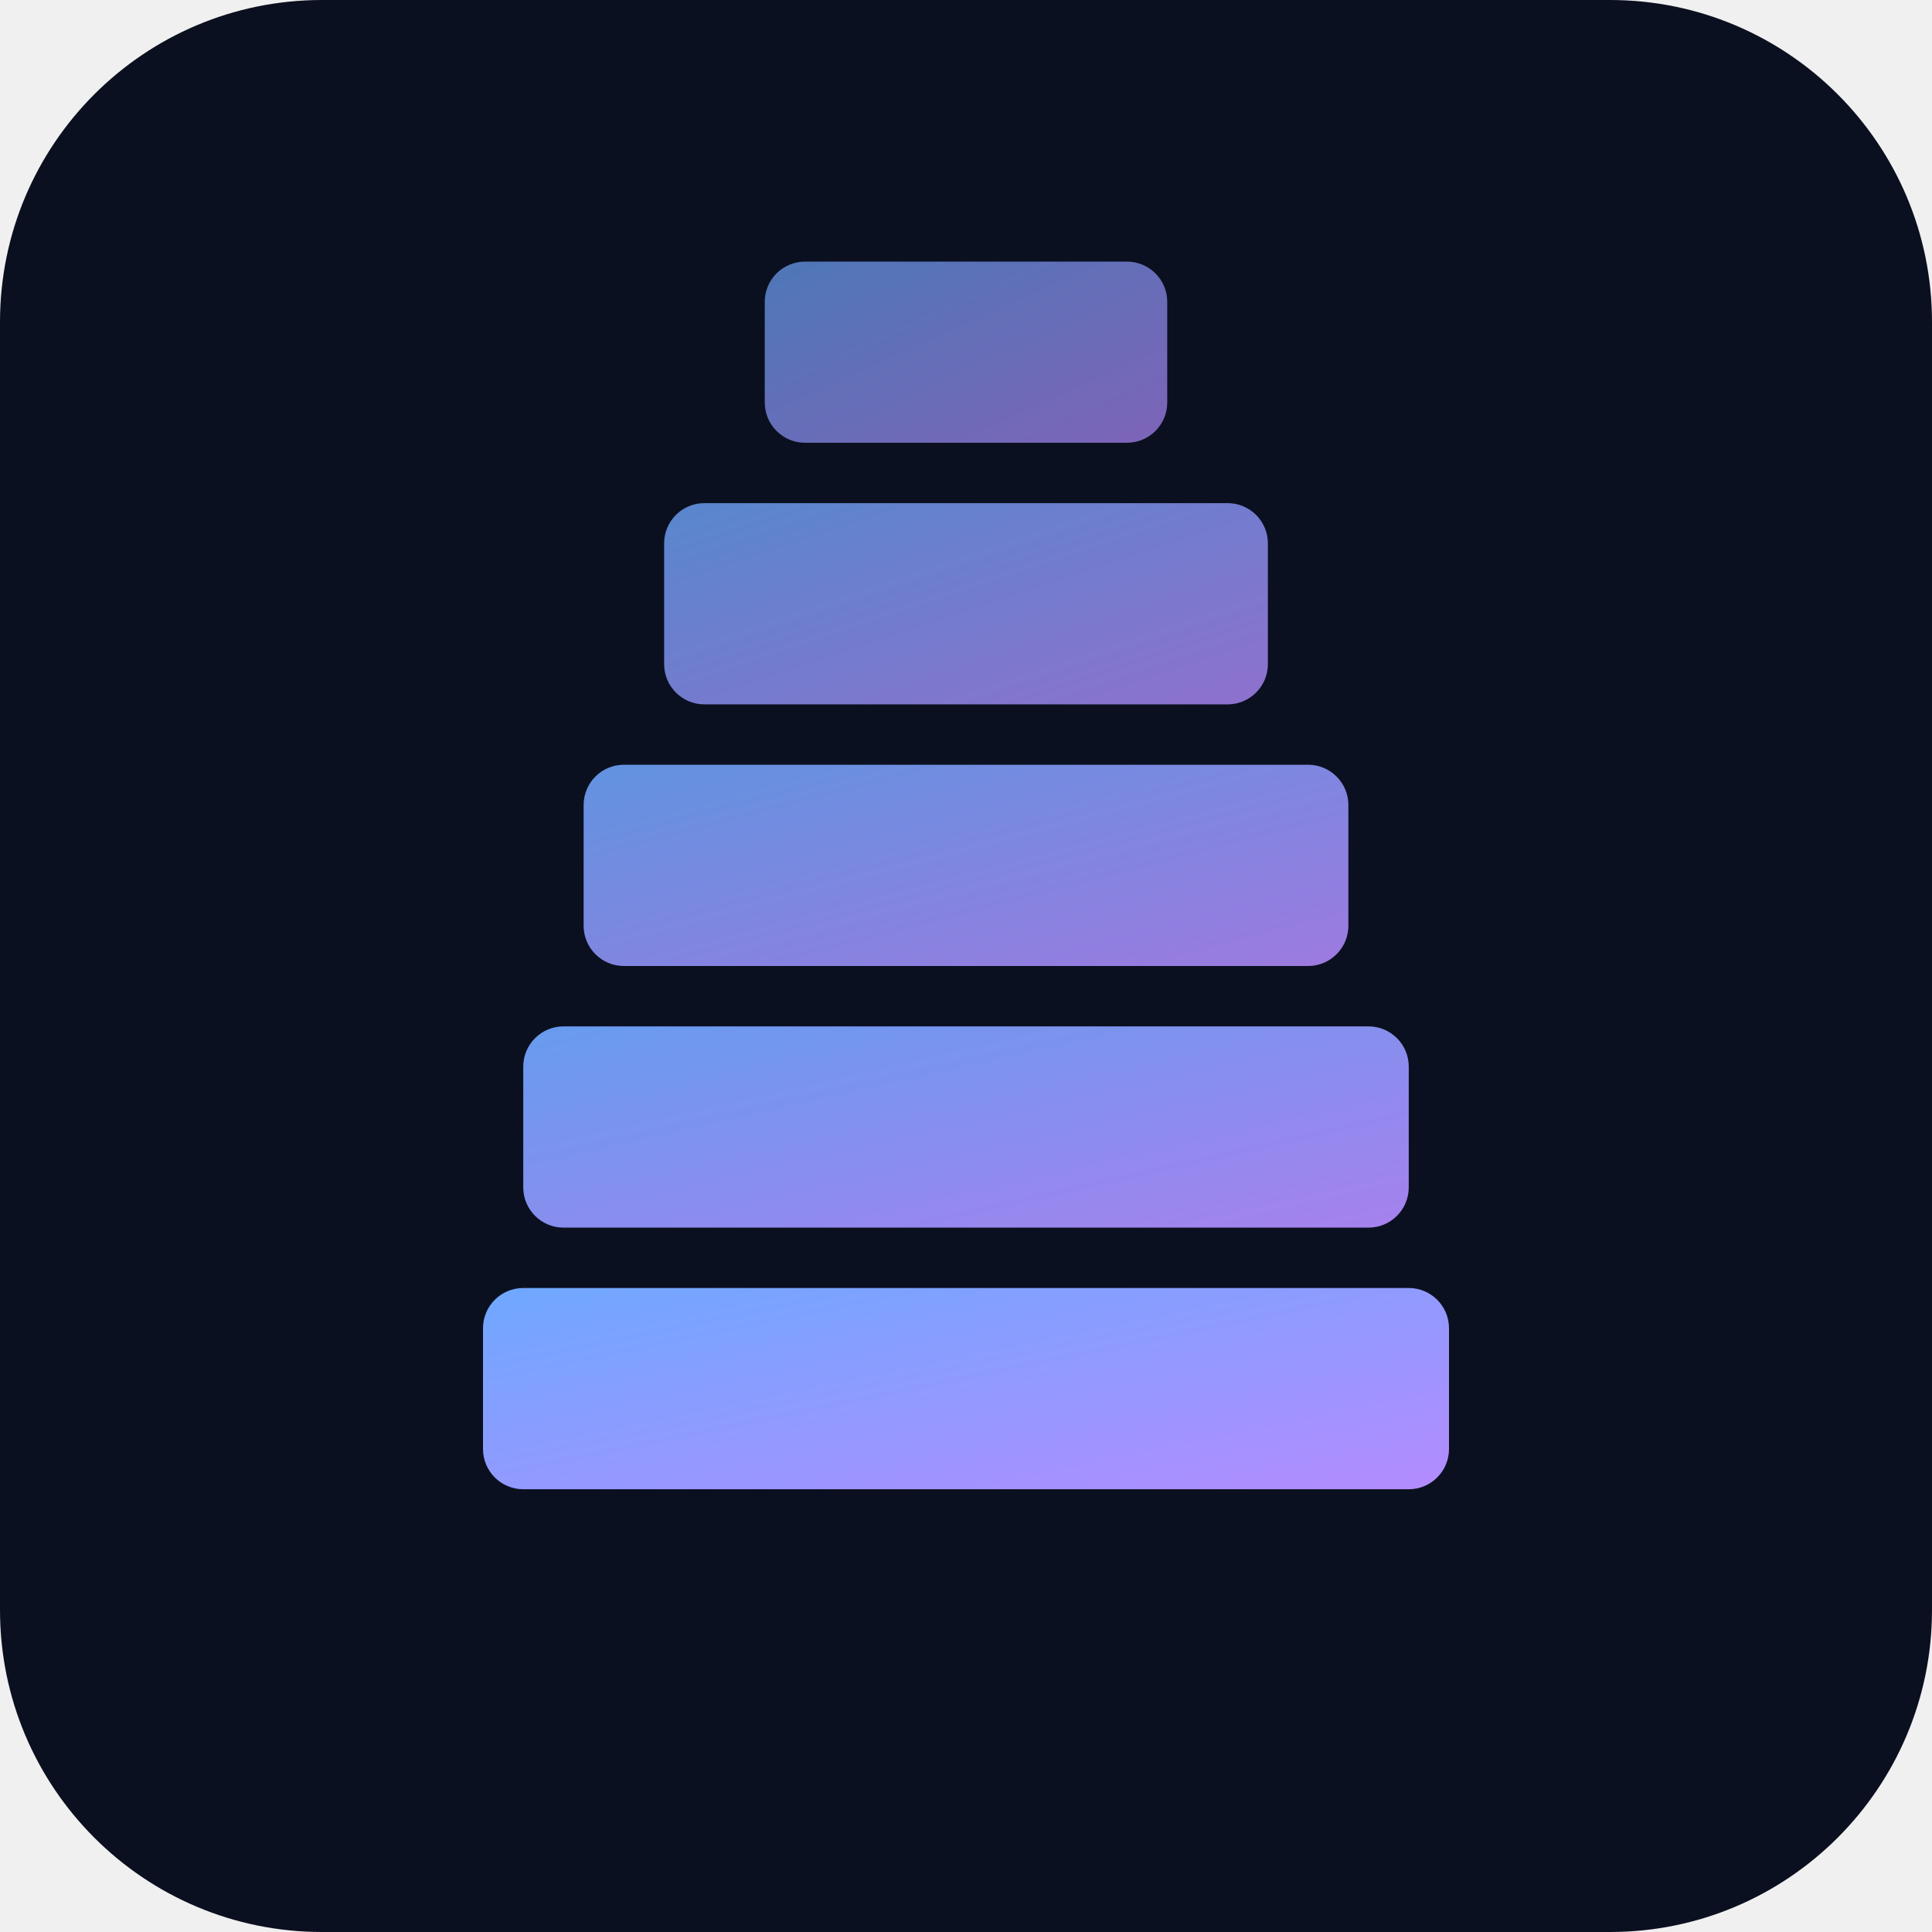
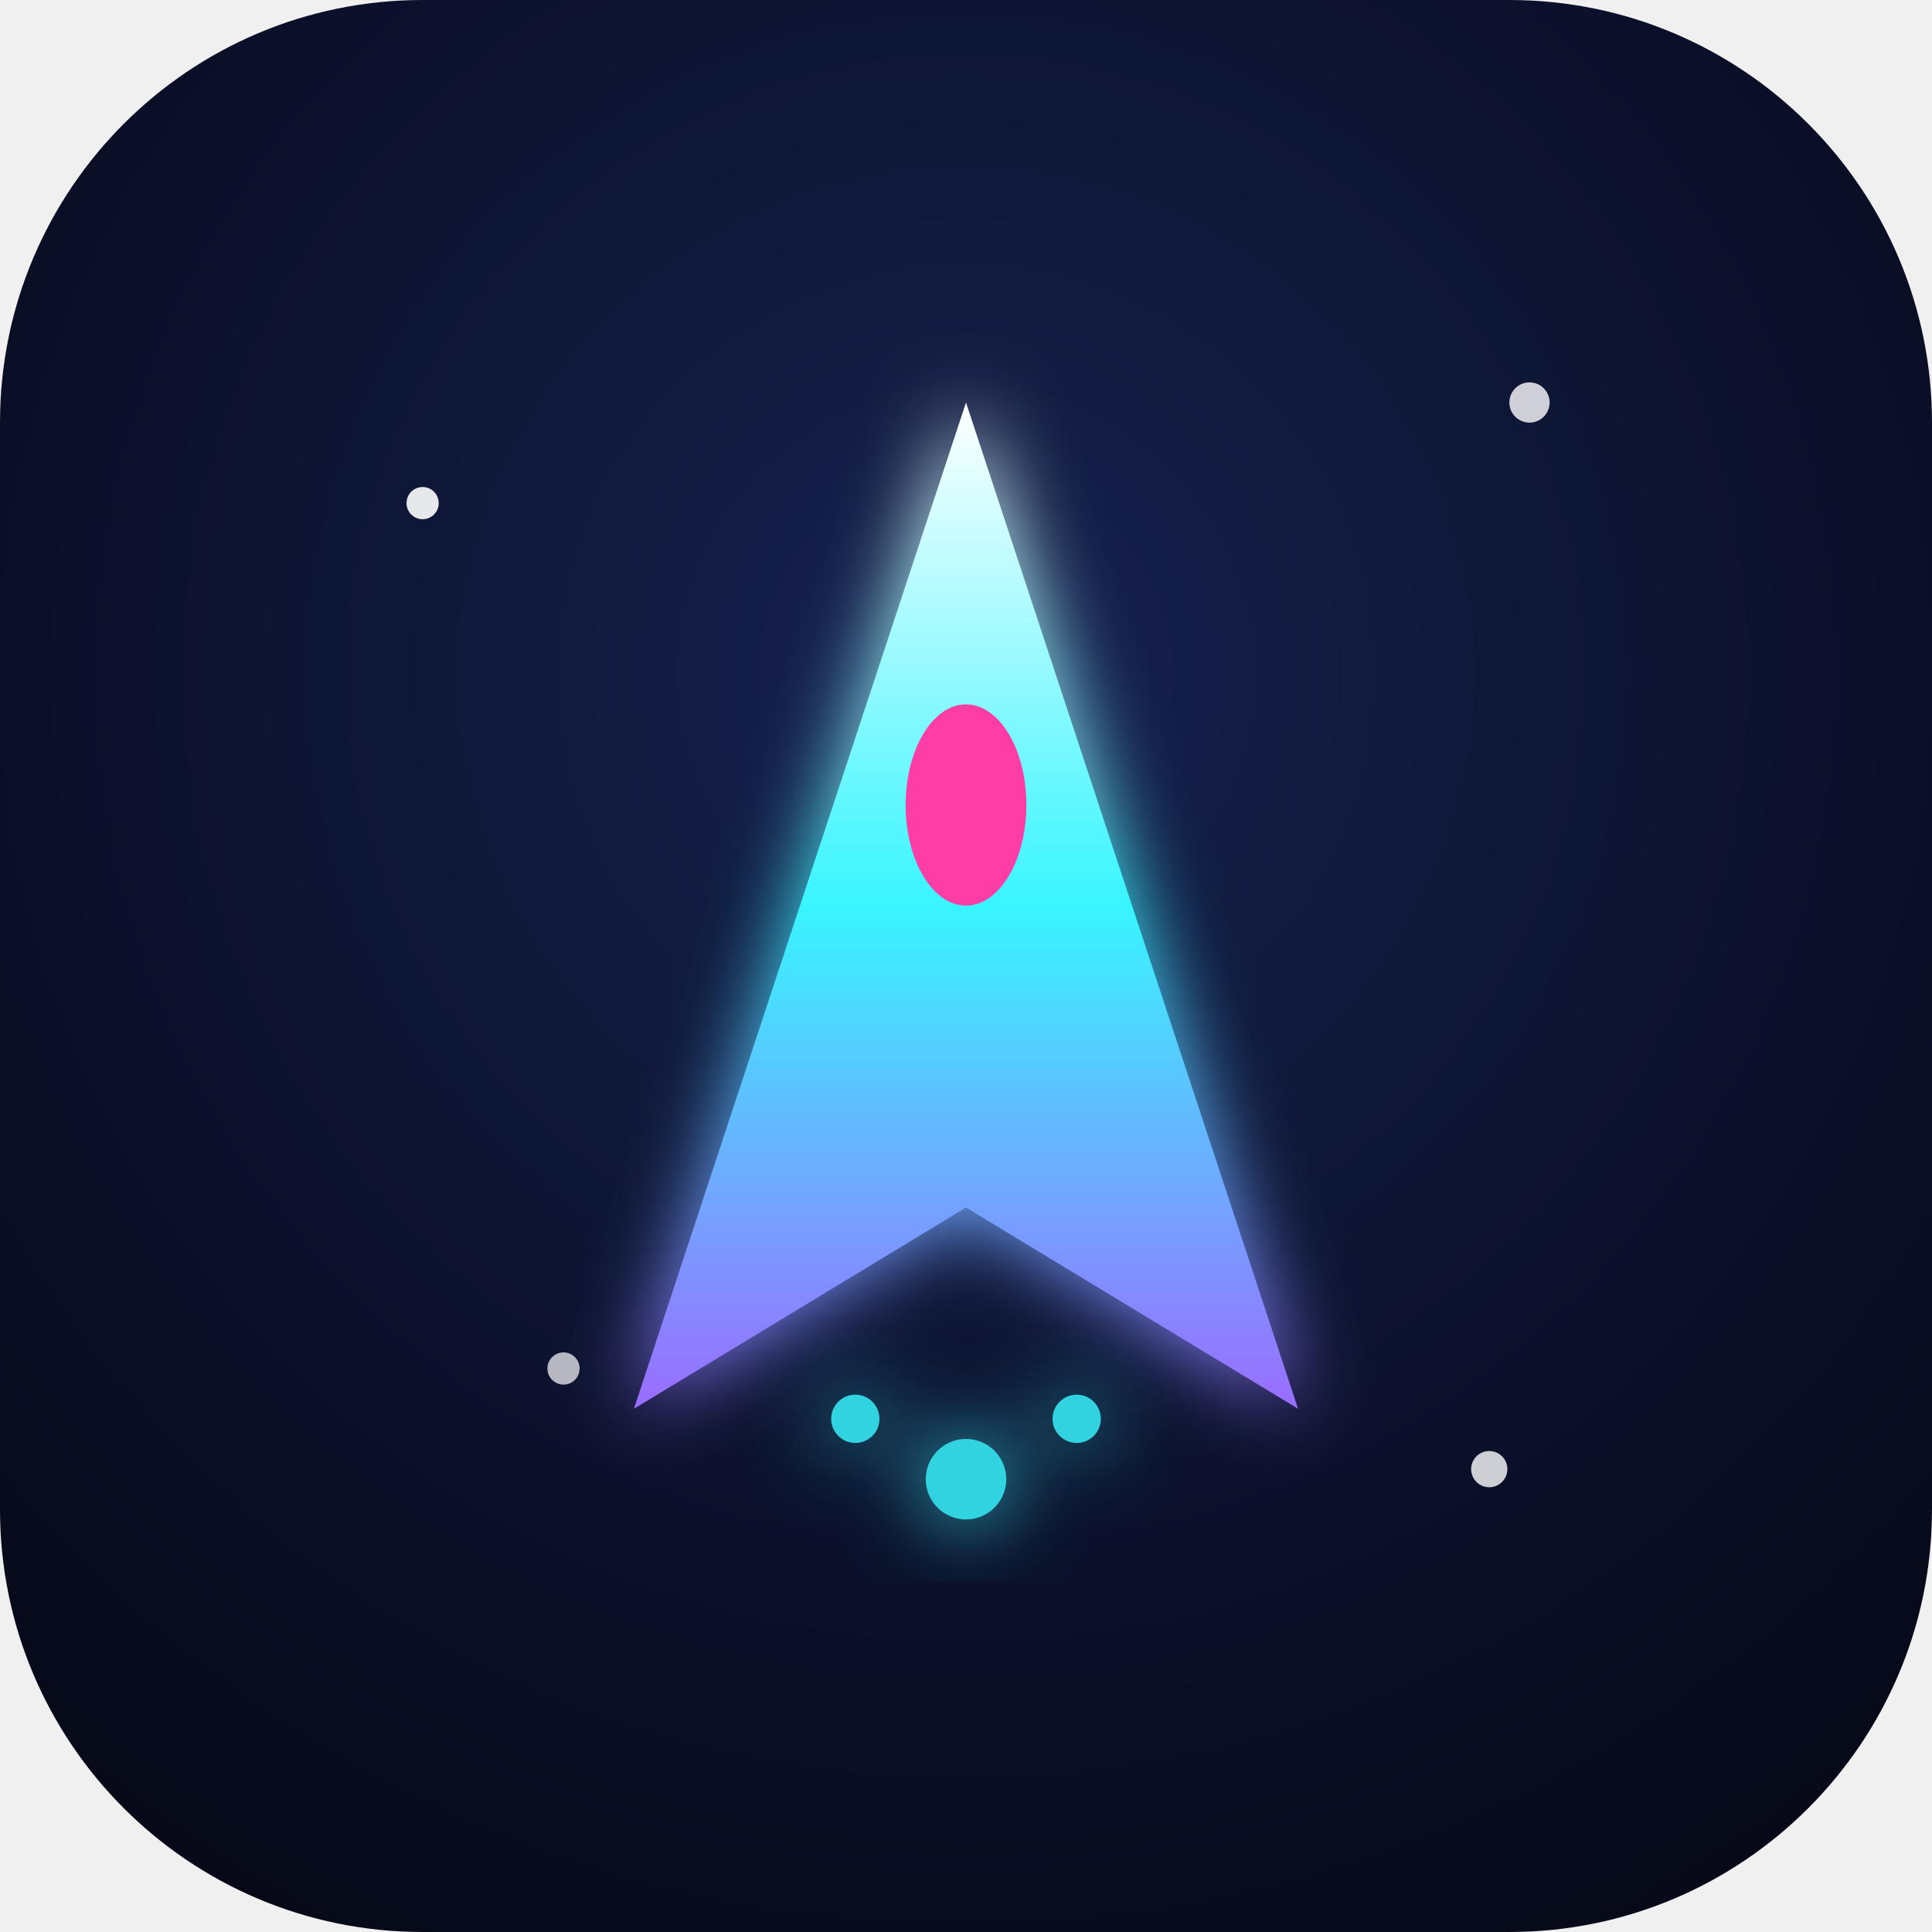
<svg xmlns="http://www.w3.org/2000/svg" viewBox="0 0 192 192" width="192" height="192">
  <defs>
-     <linearGradient id="g" x1="0" y1="0" x2="1" y2="1">
-       <stop offset="0" stop-color="#6ea8ff" />
-       <stop offset="1" stop-color="#b48bff" />
+     <radialGradient id="bg" cx="0.5" cy="0.35" r="0.85">
+       <stop offset="0" stop-color="#16224f" />
+       <stop offset="0.6" stop-color="#0a0f27" />
+       <stop offset="1" stop-color="#05060f" />
+     </radialGradient>
+     <linearGradient id="hull" x1="0.5" y1="0" x2="0.5" y2="1">
+       <stop offset="0" stop-color="#ffffff" />
+       <stop offset="0.5" stop-color="#38f5ff" />
+       <stop offset="1" stop-color="#9b6bff" />
    </linearGradient>
+     <filter id="glow" x="-50%" y="-50%" width="200%" height="200%">
+       <feGaussianBlur stdDeviation="4" result="b" />
+       <feMerge>
+         <feMergeNode in="b" />
+         <feMergeNode in="SourceGraphic" />
+       </feMerge>
+     </filter>
  </defs>
-   <rect width="192" height="192" rx="32" fill="#0b1020" />
-   <g fill="url(#g)">
-     <rect x="48" y="128" width="96" height="20" rx="4" />
-     <rect x="52" y="102" width="88" height="20" rx="4" opacity="0.92" />
-     <rect x="58" y="76" width="76" height="20" rx="4" opacity="0.86" />
-     <rect x="66" y="50" width="60" height="20" rx="4" opacity="0.78" />
-     <rect x="76" y="26" width="40" height="18" rx="4" opacity="0.68" />
+   <rect width="192" height="192" rx="42" fill="url(#bg)" />
+   <g fill="#ffffff">
+     <circle cx="42" cy="50" r="1.6" opacity="0.9" />
+     <circle cx="152" cy="40" r="2" opacity="0.8" />
+     <circle cx="56" cy="136" r="1.6" opacity="0.7" />
+     <circle cx="148" cy="146" r="1.8" opacity="0.8" />
+   </g>
+   <g filter="url(#glow)">
+     <path d="M96 40 L129 140 L96 120 L63 140 Z" fill="url(#hull)" />
+     <ellipse cx="96" cy="80" rx="6" ry="10" fill="#ff3ca6" />
+   </g>
+   <g fill="#38f5ff" opacity="0.85" filter="url(#glow)">
+     <circle cx="96" cy="147" r="4" />
+     <circle cx="85" cy="141" r="2.4" />
+     <circle cx="107" cy="141" r="2.4" />
  </g>
</svg>
